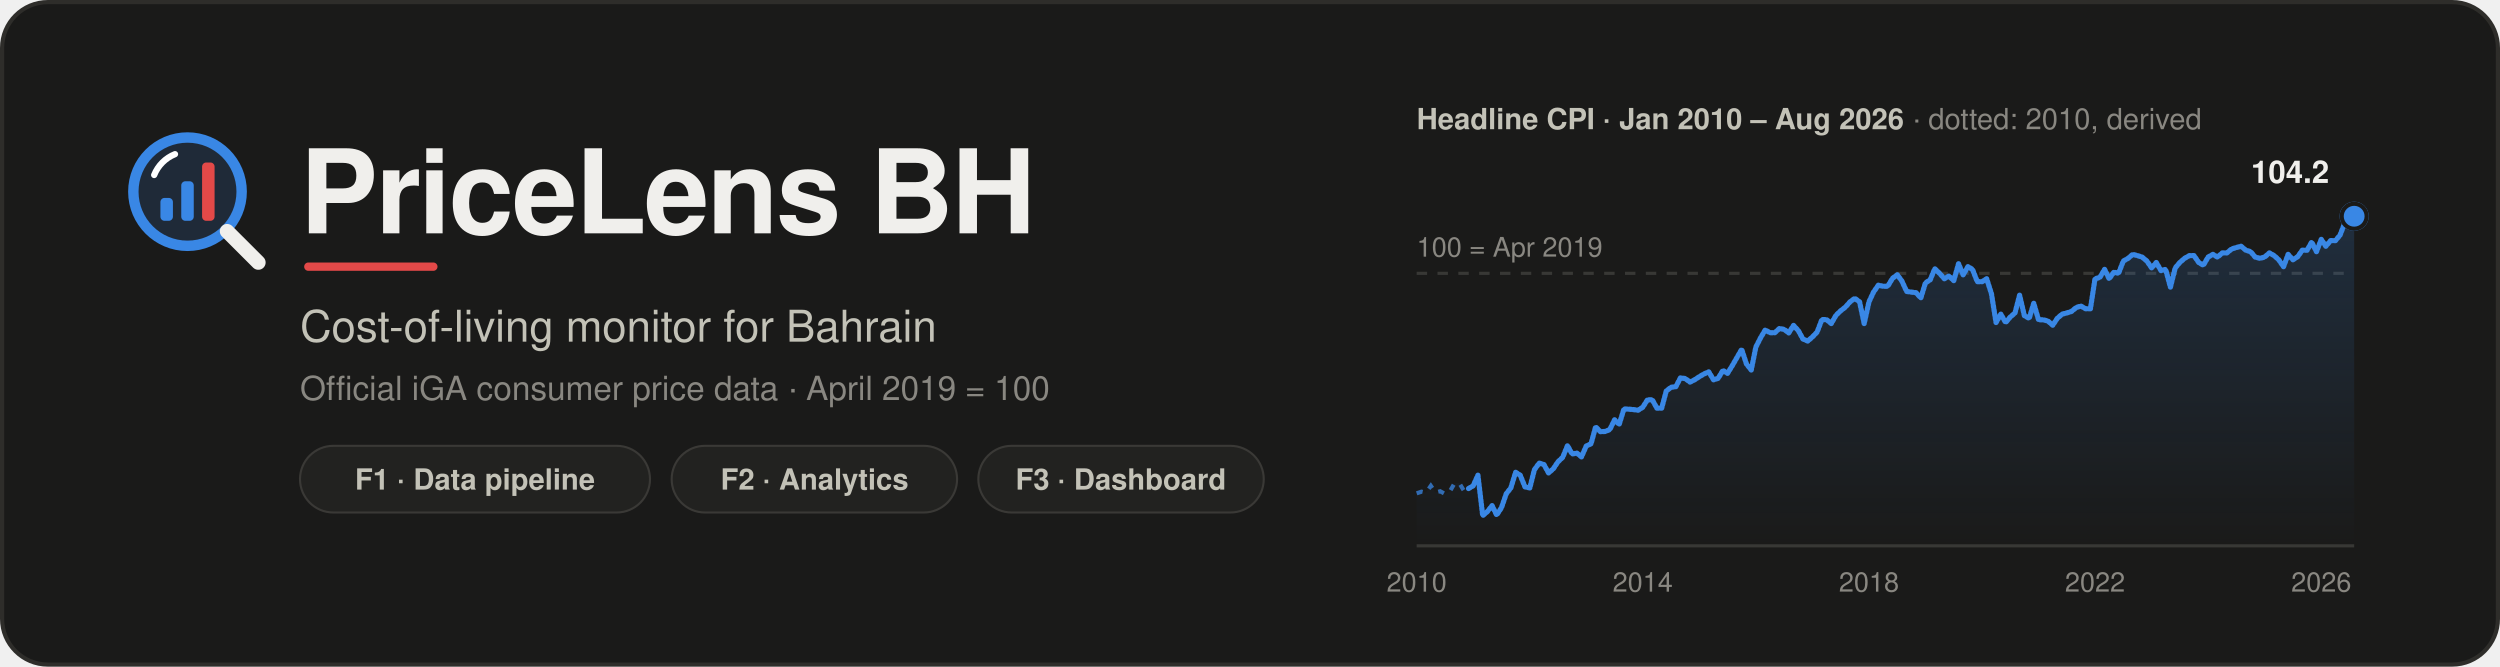
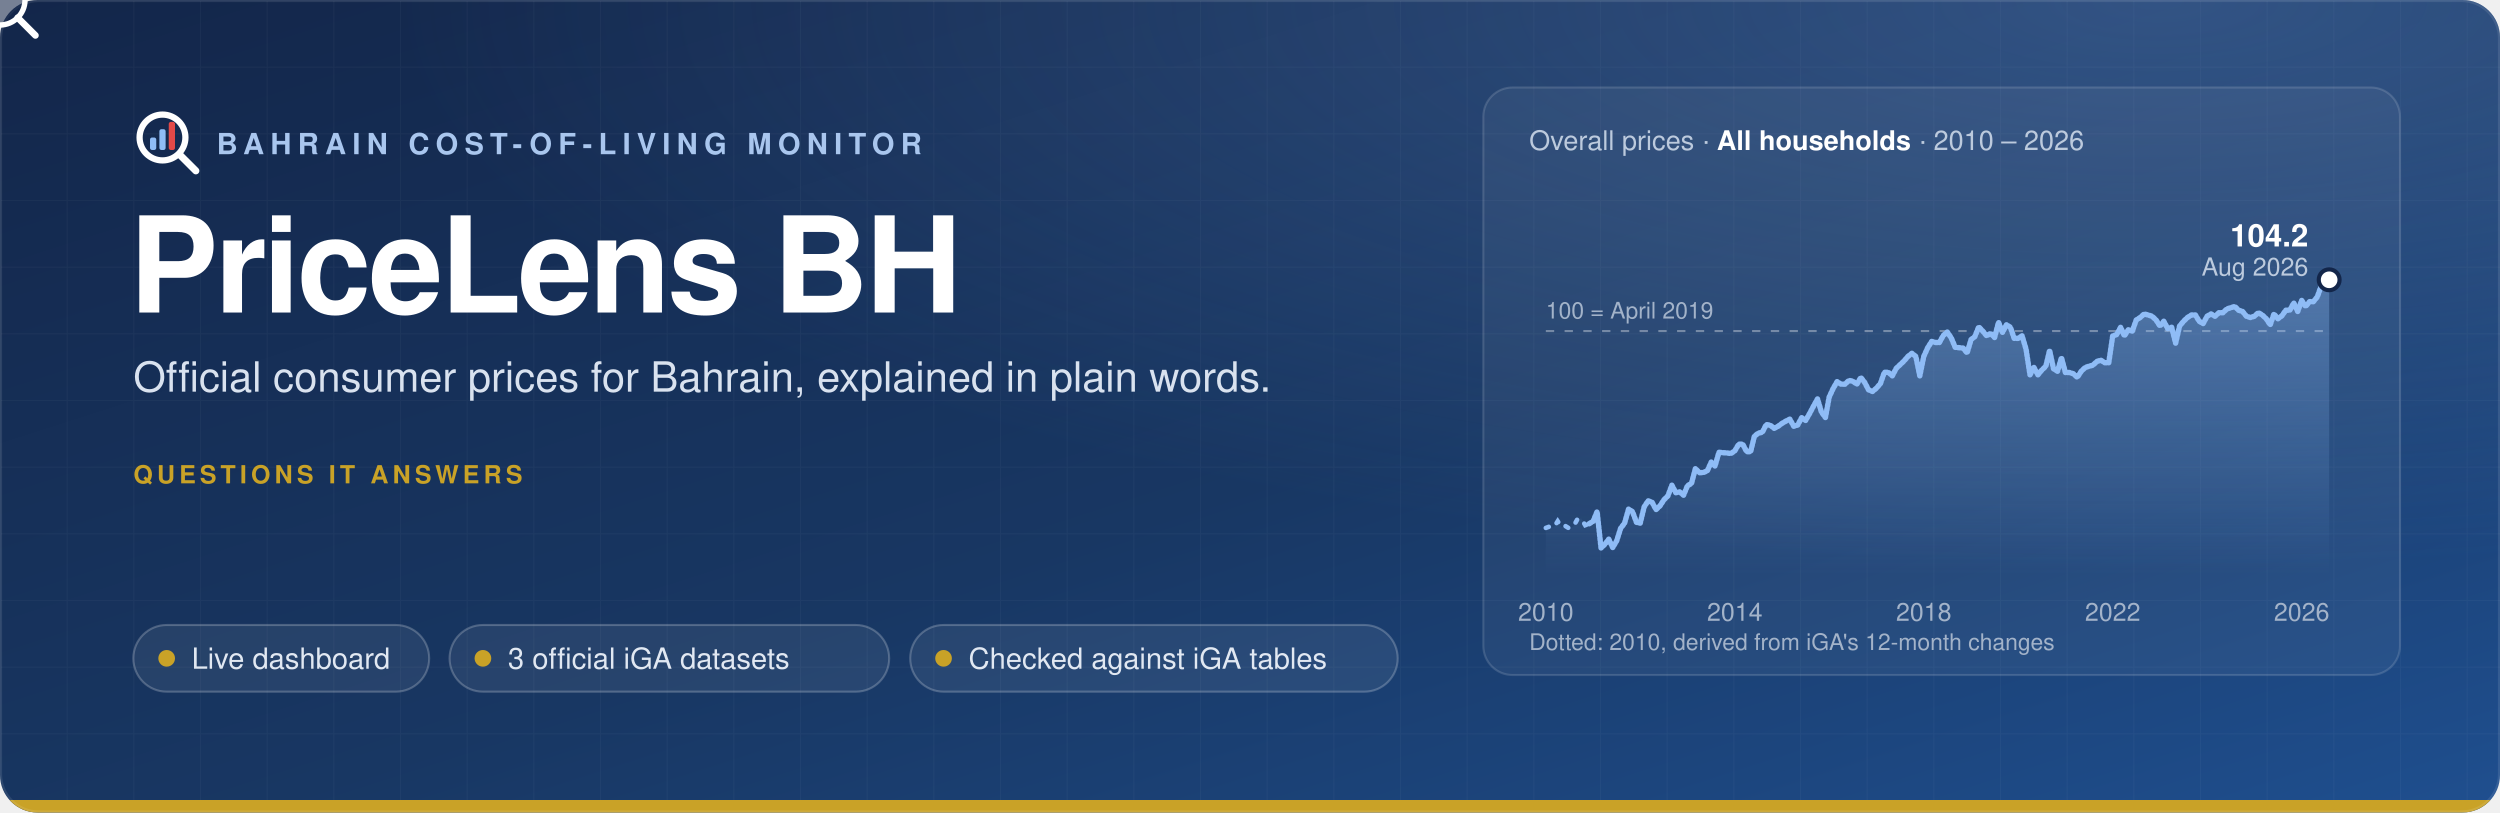
- <svg xmlns="http://www.w3.org/2000/svg" viewBox="0 0 1200 320" width="1200" height="320" role="img" aria-labelledby="t d">
+ <svg xmlns="http://www.w3.org/2000/svg" viewBox="0 0 1200 390" width="1200" height="390" role="img" aria-labelledby="t d">
+   <defs>
+     <linearGradient id="bg" x1="0" y1="0" x2="1" y2="1">
+       <stop offset="0" stop-color="#13264a" />
+       <stop offset="0.55" stop-color="#183763" />
+       <stop offset="1" stop-color="#1f4f8f" />
+     </linearGradient>
+     <radialGradient id="glow" cx="0.86" cy="0" r="0.7">
+       <stop offset="0" stop-color="#78a5e6" stop-opacity="0.28" />
+       <stop offset="1" stop-color="#78a5e6" stop-opacity="0" />
+     </radialGradient>
+     <linearGradient id="fill" x1="0" y1="0" x2="0" y2="1">
+       <stop offset="0" stop-color="#8fbcf6" stop-opacity="0.35" />
+       <stop offset="1" stop-color="#8fbcf6" stop-opacity="0" />
+     </linearGradient>
+     <pattern id="grid" width="32" height="32" patternUnits="userSpaceOnUse">
+       <path d="M32 0H0V32" fill="none" stroke="#ffffff" stroke-opacity="0.035" />
+     </pattern>
+     <clipPath id="round">
+       <rect width="1200" height="390" rx="18" />
+     </clipPath>
+   </defs>
  <style>
  text { font-family: -apple-system, BlinkMacSystemFont, 'Segoe UI', Helvetica, Arial, sans-serif; }
-   .title { font-size: 56px; font-weight: 700; fill: #f0efec; letter-spacing: -1px; }
-   .sub { font-size: 21px; fill: #c3c2b7; }
-   .small { font-size: 16px; fill: #898781; }
-   .tick { font-size: 13px; fill: #898781; }
-   .cap { font-size: 14px; fill: #c3c2b7; font-weight: 600; }
-   .val { font-size: 15px; fill: #f0efec; font-weight: 700; }
-   .chip rect { fill: #222220; stroke: #3a3936; }
-   .chip text { font-size: 14px; fill: #c3c2b7; font-weight: 600; }
-   .line { fill: none; stroke: #3987e5; stroke-width: 2.5; stroke-linejoin: round; stroke-linecap: round;
-           stroke-dasharray: 1; animation: draw 3.2s cubic-bezier(.45,0,.2,1) .3s both; }
-   .area { fill: url(#fade); animation: fadein 1.2s ease 3.1s both; }
-   .dline { fill: none; stroke: #3987e5; stroke-width: 2; stroke-dasharray: 3 4; opacity: .75;
-            animation: fadein .6s ease .1s both; }
-   .capnote { font-weight: 400; fill: #898781; }
-   .dot { fill: #3987e5; stroke: #1a1a19; stroke-width: 2; }
-   .pulse { fill: none; stroke: #3987e5; stroke-width: 2; transform-box: fill-box; transform-origin: center;
-            animation: pulse 2.8s ease-out 3.6s infinite both; }
-   .end { animation: fadein .6s ease 3.5s both; }
-   .glint { animation: glint 6s ease-in-out 1s infinite; }
+   .kick { font-size: 14px; font-weight: 700; letter-spacing: 3px; fill: #a9c6ee; }
+   .title { font-size: 64px; font-weight: 700; fill: #ffffff; letter-spacing: -1.5px; }
+   .sub { font-size: 20px; fill: #d9e2ef; }
+   .qk { font-size: 12px; font-weight: 700; letter-spacing: 2px; fill: #c9a227; }
+   .q { font-size: 19px; fill: #ffffff; font-style: italic; opacity: 0; }
+   .chip rect { fill: #ffffff; fill-opacity: 0.07; stroke: #ffffff; stroke-opacity: 0.22; }
+   .chip text { font-size: 14px; fill: #e1e8f2; }
+   .chip .dot { fill: #c9a227; }
+   .chip { animation: up .6s ease both; }
+   .panel { fill: #ffffff; fill-opacity: 0.05; stroke: #ffffff; stroke-opacity: 0.14; }
+   .pt { font-size: 13px; fill: #bccadd; } .pt tspan { fill: #ffffff; font-weight: 600; }
+   .tick { font-size: 12px; fill: #a3b3c9; }
+   .base { stroke: #ffffff; stroke-opacity: 0.35; stroke-dasharray: 4 5; }
+   .bl { font-size: 11px; fill: #a3b3c9; }
+   .line { fill: none; stroke: #8fbcf6; stroke-width: 2.6; stroke-linejoin: round; stroke-linecap: round;
+            stroke-dasharray: 1; }
+   .der { fill: none; stroke: #8fbcf6; stroke-width: 2.2; stroke-dasharray: 1.5 5; stroke-linecap: round; animation: fade .5s ease .1s both; }
+ 
+   .pulse { transform-box: fill-box; transform-origin: center; animation: pulse 2.6s ease-out 4s 3 both; }
+   .val { font-size: 15px; font-weight: 700; fill: #ffffff; } .valm { font-size: 12px; fill: #bccadd; }
+ 
+   .intro { animation: up .7s ease both; }
  @keyframes draw { from { stroke-dashoffset: 1; } to { stroke-dashoffset: 0; } }
-   @keyframes fadein { from { opacity: 0; } to { opacity: 1; } }
-   @keyframes pulse { 0% { transform: scale(1); opacity: .55; } 70%, 100% { transform: scale(3); opacity: 0; } }
-   @keyframes glint { 0%, 80%, 100% { opacity: 0; } 88% { opacity: .9; } }
+   @keyframes fade { from { opacity: 0; } to { opacity: 1; } }
+   @keyframes fadeout { from { opacity: 1; } to { opacity: 0; } }
+   @keyframes up { from { opacity: 0; transform: translateY(10px); } to { opacity: 1; transform: none; } }
+   @keyframes pulse { 0% { transform: scale(1); opacity: .6; } 70%, 100% { transform: scale(2.6); opacity: 0; } }
+   @keyframes q0 { 0%, 0.00% { opacity: 0; transform: translateY(8px); } 3.00%, 21.00% { opacity: 1; transform: none; } 25.00%, 100% { opacity: 0; transform: translateY(-6px); } }.q0 { animation: q0 12.8s ease-in-out 1.2s infinite both; }
+ @keyframes q1 { 0%, 24.99% { opacity: 0; transform: translateY(8px); } 28.00%, 46.00% { opacity: 1; transform: none; } 50.00%, 100% { opacity: 0; transform: translateY(-6px); } }.q1 { animation: q1 12.8s ease-in-out 1.2s infinite both; }
+ @keyframes q2 { 0%, 49.99% { opacity: 0; transform: translateY(8px); } 53.00%, 71.00% { opacity: 1; transform: none; } 75.00%, 100% { opacity: 0; transform: translateY(-6px); } }.q2 { animation: q2 12.8s ease-in-out 1.2s infinite both; }
+ @keyframes q3 { 0%, 74.99% { opacity: 0; transform: translateY(8px); } 78.00%, 96.00% { opacity: 1; transform: none; } 100.00%, 100% { opacity: 0; transform: translateY(-6px); } }.q3 { animation: q3 12.8s ease-in-out 1.2s infinite both; }
  @media (prefers-reduced-motion: reduce) {
-     .line, .area, .end, .glint, .dline { animation: none; }
-     .pulse { display: none; }
+     .der, .chip, .intro { animation: none; } .lens, .pulse { display: none; }
+     .q { animation: none; } .q0 { opacity: 1; }
  }
</style>
-   <defs>
-     <linearGradient id="fade" x1="0" y1="0" x2="0" y2="1">
-       <stop offset="0" stop-color="#3987e5" stop-opacity=".18" />
-       <stop offset="1" stop-color="#3987e5" stop-opacity="0" />
-     </linearGradient>
-   </defs>
-   <rect x="1" y="1" width="1198" height="318" rx="22" fill="#1a1a19" stroke="#2e2d2a" stroke-width="2" />
-   <g transform="translate(60 62)">
-     <circle cx="30" cy="30" r="26" fill="#1f2a38" stroke="#3987e5" stroke-width="5" />
-     <rect x="17" y="33" width="6" height="11" rx="2" fill="#3987e5" />
-     <rect x="27" y="25" width="6" height="19" rx="2" fill="#3987e5" />
-     <rect x="37" y="16" width="6" height="28" rx="2" fill="#e34948" />
-     <line x1="49" y1="49" x2="64" y2="64" stroke="#f0efec" stroke-width="7" stroke-linecap="round" />
-     <path class="glint" d="M14 22 A18 18 0 0 1 24 12" fill="none" stroke="#ffffff" stroke-width="3" stroke-linecap="round" />
+   <g clip-path="url(#round)">
+     <rect width="1200" height="390" fill="url(#bg)" />
+     <rect width="1200" height="390" fill="url(#grid)" />
+     <rect width="1200" height="390" fill="url(#glow)" />
+     <rect y="384" width="1200" height="6" fill="#c9a227" />
  </g>
-   <text x="144" y="112" class="title">PriceLens BH</text>
-   <rect x="146" y="126" width="64" height="4" rx="2" fill="#e34948" />
-   <text x="144" y="164" class="sub">Cost-of-living monitor for Bahrain</text>
-   <text x="144" y="192" class="small">Official iGA consumer price data · April 2019 = 100</text>
-   <g class="chip">
-     <rect x="144" y="214" width="168" height="32" rx="16" />
-     <text x="228" y="235" text-anchor="middle">F1 · Data pipeline</text>
+   <rect x="0.5" y="0.5" width="1199" height="389" rx="18" fill="none" stroke="#ffffff" stroke-opacity="0.10" />
+   <g class="intro">
+     <g transform="translate(64,52)">
+       <circle cx="14" cy="14" r="11" fill="none" stroke="#ffffff" stroke-width="3" />
+       <rect x="8" y="14" width="3" height="6" rx="1" fill="#8fbcf6" />
+       <rect x="12.5" y="10" width="3" height="10" rx="1" fill="#8fbcf6" />
+       <rect x="17" y="6.5" width="3" height="13.5" rx="1" fill="#e34948" />
+       <line x1="22.5" y1="22.5" x2="30" y2="30" stroke="#ffffff" stroke-width="3.4" stroke-linecap="round" />
+     </g>
+     <text x="104" y="74" class="kick">BAHRAIN COST-OF-LIVING MONITOR</text>
+     <text x="62" y="150" class="title">PriceLens BH</text>
+     <text x="64" y="188" class="sub">Official consumer prices for Bahrain, explained in plain words.</text>
+     <text x="64" y="232" class="qk">QUESTIONS IT ANSWERS</text>
  </g>
-   <g class="chip">
-     <rect x="322.4" y="214" width="137" height="32" rx="16" />
-     <text x="391" y="235" text-anchor="middle">F2 · Analytics</text>
+   <text x="64" y="262" class="q q0">“How much did food prices rise over the year?”</text>
+   <text x="64" y="262" class="q q1">“Which spending categories need watching?”</text>
+   <text x="64" y="262" class="q q2">“Are prices rising faster for Bahraini or non-Bahraini households?”</text>
+   <text x="64" y="262" class="q q3">“How does this year compare with last year?”</text>
+   <g class="chip" style="animation-delay:0.50s">
+     <rect x="64" y="300" width="142" height="32" rx="16" />
+     <circle cx="80" cy="316" r="4" class="dot" />
+     <text x="92" y="321">Live dashboard</text>
  </g>
-   <g class="chip">
-     <rect x="469.6" y="214" width="137" height="32" rx="16" />
-     <text x="538" y="235" text-anchor="middle">F3 · Dashboard</text>
+   <g class="chip" style="animation-delay:0.65s">
+     <rect x="215.8" y="300" width="211" height="32" rx="16" />
+     <circle cx="231.8" cy="316" r="4" class="dot" />
+     <text x="243.8" y="321">3 official iGA datasets</text>
  </g>
-   <text x="680" y="62" class="cap">Headline CPI · Jan 2010 – Aug 2026 <tspan class="capnote">· dotted: 2010, derived</tspan>
-   </text>
-   <line x1="680" y1="131.2" x2="1130" y2="131.2" stroke="#383835" stroke-width="1.5" stroke-dasharray="5 5" />
-   <text x="680" y="123.2" class="tick">100 = Apr 2019</text>
-   <line x1="680" y1="262" x2="1130" y2="262" stroke="#383835" stroke-width="1.5" />
-   <text x="680.0" y="284" class="tick" text-anchor="middle">2010</text>
-   <text x="788.5" y="284" class="tick" text-anchor="middle">2014</text>
-   <text x="897.1" y="284" class="tick" text-anchor="middle">2018</text>
-   <text x="1005.6" y="284" class="tick" text-anchor="middle">2022</text>
-   <text x="1114.2" y="284" class="tick" text-anchor="middle">2026</text>
-   <path class="area" d="M680.0,236.8 L682.3,236.0 L684.5,236.5 L686.8,233.2 L689.0,236.4 L691.3,235.8 L693.6,237.1 L695.8,236.1 L698.1,232.1 L700.4,231.8 L702.6,235.4 L704.9,234.5 L707.1,233.2 L709.4,228.1 L711.7,247.5 L713.9,245.6 L716.2,242.7 L718.4,247.2 L720.7,243.7 L723.0,237.0 L725.2,234.2 L727.5,226.7 L729.7,228.1 L732.0,233.7 L734.3,234.2 L736.5,225.5 L738.8,222.3 L741.1,223.0 L743.3,227.0 L745.6,225.0 L747.8,221.7 L750.1,219.5 L752.4,213.9 L754.6,217.9 L756.9,217.5 L759.1,219.3 L761.4,214.1 L763.7,213.0 L765.9,204.9 L768.2,207.2 L770.5,207.1 L772.7,206.2 L775.0,201.5 L777.2,203.7 L779.5,196.3 L781.8,196.4 L784.0,196.6 L786.3,196.9 L788.5,195.5 L790.8,191.9 L793.1,191.9 L795.3,195.9 L797.6,195.9 L799.8,187.7 L802.1,185.9 L804.4,185.6 L806.6,181.4 L808.9,181.7 L811.2,183.4 L813.4,182.3 L815.7,180.8 L817.9,179.5 L820.2,178.5 L822.5,182.3 L824.7,181.6 L827.0,177.8 L829.2,179.2 L831.5,175.5 L833.8,171.5 L836.0,167.7 L838.3,174.7 L840.6,177.6 L842.8,166.6 L845.1,162.1 L847.3,158.4 L849.6,159.7 L851.9,159.7 L854.1,157.7 L856.4,158.1 L858.6,159.8 L860.9,156.2 L863.2,158.7 L865.4,162.7 L867.7,163.7 L869.9,161.8 L872.2,159.4 L874.5,153.4 L876.7,153.4 L879.0,155.3 L881.3,151.3 L883.5,149.2 L885.8,147.4 L888.0,144.9 L890.3,143.2 L892.6,144.9 L894.8,155.3 L897.1,144.9 L899.3,140.2 L901.6,136.9 L903.9,137.4 L906.1,137.4 L908.4,133.6 L910.7,131.9 L912.9,134.9 L915.2,139.9 L917.4,140.2 L919.7,140.5 L922.0,143.0 L924.2,135.8 L926.5,134.3 L928.7,129.0 L931.0,131.2 L933.3,133.8 L935.5,132.5 L937.8,134.7 L940.1,126.6 L942.3,131.9 L944.6,128.0 L946.8,129.3 L949.1,135.2 L951.4,135.2 L953.6,133.8 L955.9,141.0 L958.1,154.8 L960.4,150.8 L962.7,154.8 L964.9,152.2 L967.2,150.2 L969.4,141.7 L971.7,151.5 L974.0,152.8 L976.2,145.6 L978.5,153.5 L980.8,153.5 L983.0,154.1 L985.3,156.1 L987.5,152.8 L989.8,150.8 L992.1,150.2 L994.3,149.5 L996.6,147.6 L998.8,146.9 L1001.1,148.2 L1003.4,148.2 L1005.6,133.8 L1007.9,133.2 L1010.2,129.3 L1012.4,133.8 L1014.7,130.6 L1016.9,131.2 L1019.2,125.3 L1021.5,124.0 L1023.7,122.1 L1026.0,122.7 L1028.2,123.4 L1030.5,125.3 L1032.8,128.6 L1035.0,126.0 L1037.3,129.9 L1039.5,129.3 L1041.8,137.8 L1044.1,128.6 L1046.3,126.0 L1048.6,124.0 L1050.9,122.7 L1053.1,122.7 L1055.4,126.0 L1057.6,127.3 L1059.9,123.4 L1062.2,122.1 L1064.4,123.4 L1066.7,121.4 L1068.9,121.4 L1071.2,119.5 L1073.5,118.8 L1075.7,118.2 L1078.0,120.1 L1080.3,120.8 L1082.5,123.4 L1084.8,124.0 L1087.0,123.4 L1089.3,121.4 L1091.6,122.7 L1093.8,124.7 L1096.1,128.0 L1098.3,122.1 L1100.6,124.7 L1102.9,123.2 L1105.1,120.1 L1107.4,120.1 L1109.6,116.2 L1111.9,120.8 L1114.2,114.9 L1116.4,118.2 L1118.7,115.5 L1121.0,115.5 L1123.2,112.9 L1125.5,107.0 L1127.7,105.1 L1130.0,103.8 L1130.0,262 L680.0,262 Z" />
-   <path class="dline" d="M680.0,236.8 L682.3,236.0 L684.5,236.5 L686.8,233.2 L689.0,236.4 L691.3,235.8 L693.6,237.1 L695.8,236.1 L698.1,232.1 L700.4,231.8 L702.6,235.4 L704.9,234.5" />
-   <path class="line" pathLength="1" d="M704.9,234.5 L707.1,233.2 L709.4,228.1 L711.7,247.5 L713.9,245.6 L716.2,242.7 L718.4,247.2 L720.7,243.7 L723.0,237.0 L725.2,234.2 L727.5,226.7 L729.7,228.1 L732.0,233.7 L734.3,234.2 L736.5,225.5 L738.8,222.3 L741.1,223.0 L743.3,227.0 L745.6,225.0 L747.8,221.7 L750.1,219.5 L752.4,213.9 L754.6,217.9 L756.9,217.5 L759.1,219.3 L761.4,214.1 L763.7,213.0 L765.9,204.9 L768.2,207.2 L770.5,207.1 L772.7,206.2 L775.0,201.5 L777.2,203.7 L779.5,196.3 L781.8,196.4 L784.0,196.6 L786.3,196.9 L788.5,195.5 L790.8,191.9 L793.1,191.9 L795.3,195.9 L797.6,195.9 L799.8,187.7 L802.1,185.9 L804.4,185.6 L806.6,181.4 L808.9,181.7 L811.2,183.4 L813.4,182.3 L815.7,180.8 L817.9,179.5 L820.2,178.5 L822.5,182.3 L824.7,181.6 L827.0,177.8 L829.2,179.2 L831.5,175.5 L833.8,171.5 L836.0,167.7 L838.3,174.7 L840.6,177.6 L842.8,166.6 L845.1,162.1 L847.3,158.4 L849.6,159.7 L851.9,159.7 L854.1,157.7 L856.4,158.1 L858.6,159.8 L860.9,156.2 L863.2,158.7 L865.4,162.7 L867.7,163.7 L869.9,161.8 L872.2,159.4 L874.5,153.4 L876.7,153.4 L879.0,155.3 L881.3,151.3 L883.5,149.2 L885.8,147.4 L888.0,144.9 L890.3,143.2 L892.6,144.9 L894.8,155.3 L897.1,144.9 L899.3,140.2 L901.6,136.9 L903.9,137.4 L906.1,137.4 L908.4,133.6 L910.7,131.9 L912.9,134.9 L915.2,139.9 L917.4,140.2 L919.7,140.5 L922.0,143.0 L924.2,135.8 L926.5,134.3 L928.7,129.0 L931.0,131.2 L933.3,133.8 L935.5,132.5 L937.8,134.7 L940.1,126.6 L942.3,131.9 L944.6,128.0 L946.8,129.3 L949.1,135.2 L951.4,135.2 L953.6,133.8 L955.9,141.0 L958.1,154.8 L960.4,150.8 L962.7,154.8 L964.9,152.2 L967.2,150.2 L969.4,141.7 L971.7,151.5 L974.0,152.8 L976.2,145.6 L978.5,153.5 L980.8,153.5 L983.0,154.1 L985.3,156.1 L987.5,152.8 L989.8,150.8 L992.1,150.2 L994.3,149.5 L996.6,147.6 L998.8,146.9 L1001.1,148.2 L1003.4,148.2 L1005.6,133.8 L1007.9,133.2 L1010.2,129.3 L1012.4,133.8 L1014.7,130.6 L1016.9,131.2 L1019.2,125.3 L1021.5,124.0 L1023.7,122.1 L1026.0,122.7 L1028.2,123.4 L1030.5,125.3 L1032.8,128.6 L1035.0,126.0 L1037.3,129.9 L1039.5,129.3 L1041.8,137.8 L1044.1,128.6 L1046.3,126.0 L1048.6,124.0 L1050.9,122.7 L1053.1,122.7 L1055.4,126.0 L1057.6,127.3 L1059.9,123.4 L1062.2,122.1 L1064.4,123.4 L1066.7,121.4 L1068.9,121.4 L1071.2,119.5 L1073.5,118.8 L1075.7,118.2 L1078.0,120.1 L1080.3,120.8 L1082.5,123.4 L1084.8,124.0 L1087.0,123.4 L1089.3,121.4 L1091.6,122.7 L1093.8,124.7 L1096.1,128.0 L1098.3,122.1 L1100.6,124.7 L1102.9,123.2 L1105.1,120.1 L1107.4,120.1 L1109.6,116.2 L1111.9,120.8 L1114.2,114.9 L1116.4,118.2 L1118.7,115.5 L1121.0,115.5 L1123.2,112.9 L1125.5,107.0 L1127.7,105.1 L1130.0,103.8" />
+   <g class="chip" style="animation-delay:0.80s">
+     <rect x="436.9" y="300" width="234" height="32" rx="16" />
+     <circle cx="452.9" cy="316" r="4" class="dot" />
+     <text x="464.9" y="321">Checked against iGA tables</text>
+   </g>
+   <rect x="712" y="42" width="440" height="282" rx="14" class="panel" />
+   <text x="734" y="72" class="pt">Overall prices · <tspan>All households</tspan> · 2010 – 2026</text>
+   <line x1="742" y1="158.9" x2="1118" y2="158.9" class="base" />
+   <text x="742" y="152.9" class="bl">100 = April 2019</text>
+   <path d="M742.0,253.4 L743.9,252.7 L745.8,253.2 L747.7,250.2 L749.6,253.1 L751.4,252.5 L753.3,253.7 L755.2,252.8 L757.1,249.3 L759.0,248.9 L760.9,252.1 L762.8,251.4 L764.7,250.2 L766.6,245.6 L768.5,263.0 L770.3,261.3 L772.2,258.8 L774.1,262.8 L776.0,259.6 L777.9,253.6 L779.8,251.1 L781.7,244.4 L783.6,245.6 L785.5,250.7 L787.3,251.1 L789.2,243.3 L791.1,240.4 L793.0,241.1 L794.9,244.6 L796.8,242.8 L798.7,239.9 L800.6,238.0 L802.5,232.9 L804.4,236.5 L806.2,236.1 L808.1,237.7 L810.0,233.1 L811.9,232.1 L813.8,224.9 L815.7,226.9 L817.6,226.8 L819.5,226.0 L821.4,221.8 L823.2,223.7 L825.1,217.1 L827.0,217.3 L828.9,217.4 L830.8,217.7 L832.7,216.4 L834.6,213.2 L836.5,213.2 L838.4,216.8 L840.3,216.8 L842.1,209.4 L844.0,207.9 L845.9,207.5 L847.8,203.8 L849.7,204.1 L851.6,205.6 L853.5,204.6 L855.4,203.2 L857.3,202.1 L859.1,201.2 L861.0,204.6 L862.9,204.0 L864.8,200.5 L866.7,201.8 L868.6,198.5 L870.5,194.9 L872.4,191.5 L874.3,197.8 L876.2,200.4 L878.0,190.6 L879.9,186.5 L881.8,183.2 L883.7,184.4 L885.6,184.4 L887.5,182.6 L889.4,183.0 L891.3,184.4 L893.2,181.2 L895.0,183.5 L896.9,187.1 L898.8,187.9 L900.7,186.3 L902.6,184.1 L904.5,178.7 L906.4,178.7 L908.3,180.4 L910.2,176.8 L912.1,175.0 L913.9,173.3 L915.8,171.1 L917.7,169.6 L919.6,171.1 L921.5,180.4 L923.4,171.1 L925.3,166.9 L927.2,163.9 L929.1,164.4 L930.9,164.4 L932.8,161.0 L934.7,159.4 L936.6,162.2 L938.5,166.7 L940.4,166.9 L942.3,167.1 L944.2,169.4 L946.1,163.0 L947.9,161.6 L949.8,156.9 L951.7,158.9 L953.6,161.2 L955.5,160.0 L957.4,162.0 L959.3,154.7 L961.2,159.5 L963.1,155.9 L965.0,157.1 L966.8,162.4 L968.7,162.4 L970.6,161.2 L972.5,167.6 L974.4,179.9 L976.3,176.4 L978.2,179.9 L980.1,177.6 L982.0,175.8 L983.8,168.2 L985.7,177.0 L987.6,178.2 L989.5,171.7 L991.4,178.8 L993.3,178.8 L995.2,179.4 L997.1,181.1 L999.0,178.2 L1000.9,176.4 L1002.7,175.8 L1004.6,175.3 L1006.5,173.5 L1008.4,172.9 L1010.3,174.1 L1012.2,174.1 L1014.1,161.2 L1016.0,160.6 L1017.9,157.1 L1019.7,161.2 L1021.6,158.3 L1023.5,158.9 L1025.4,153.6 L1027.3,152.4 L1029.2,150.7 L1031.1,151.2 L1033.0,151.8 L1034.9,153.6 L1036.8,156.5 L1038.6,154.2 L1040.5,157.7 L1042.4,157.1 L1044.3,164.7 L1046.2,156.5 L1048.1,154.2 L1050.0,152.4 L1051.9,151.2 L1053.8,151.2 L1055.6,154.2 L1057.5,155.3 L1059.4,151.8 L1061.3,150.7 L1063.2,151.8 L1065.1,150.1 L1067.0,150.1 L1068.9,148.3 L1070.8,147.7 L1072.7,147.1 L1074.5,148.9 L1076.4,149.5 L1078.3,151.8 L1080.2,152.4 L1082.1,151.8 L1084.0,150.1 L1085.9,151.2 L1087.8,153.0 L1089.7,155.9 L1091.5,150.7 L1093.4,153.0 L1095.3,151.6 L1097.2,148.9 L1099.1,148.9 L1101.0,145.4 L1102.9,149.5 L1104.8,144.2 L1106.7,147.1 L1108.6,144.8 L1110.4,144.8 L1112.3,142.5 L1114.2,137.2 L1116.1,135.4 L1118.0,134.3 L1118.0,276 L742.0,276 Z" fill="url(#fill)">
+     <animate attributeName="opacity" values="0;0;1" keyTimes="0;0.8;1" dur="4.6s" fill="freeze" />
+   </path>
+   <path d="M742.0,253.4 L743.9,252.7 L745.8,253.2 L747.7,250.2 L749.6,253.1 L751.4,252.5 L753.3,253.7 L755.2,252.8 L757.1,249.3 L759.0,248.9 L760.9,252.1 L762.8,251.4" class="der" />
+   <path id="pub" d="M762.8,251.4 L764.7,250.2 L766.6,245.6 L768.5,263.0 L770.3,261.3 L772.2,258.8 L774.1,262.8 L776.0,259.6 L777.9,253.6 L779.8,251.1 L781.7,244.4 L783.6,245.6 L785.5,250.7 L787.3,251.1 L789.2,243.3 L791.1,240.4 L793.0,241.1 L794.9,244.6 L796.8,242.8 L798.7,239.9 L800.6,238.0 L802.5,232.9 L804.4,236.5 L806.2,236.1 L808.1,237.7 L810.0,233.1 L811.9,232.1 L813.8,224.9 L815.7,226.9 L817.6,226.8 L819.5,226.0 L821.4,221.8 L823.2,223.7 L825.1,217.1 L827.0,217.3 L828.9,217.4 L830.8,217.7 L832.7,216.4 L834.6,213.2 L836.5,213.2 L838.4,216.8 L840.3,216.8 L842.1,209.4 L844.0,207.9 L845.9,207.5 L847.8,203.8 L849.7,204.1 L851.6,205.6 L853.5,204.6 L855.4,203.2 L857.3,202.1 L859.1,201.2 L861.0,204.6 L862.9,204.0 L864.8,200.5 L866.7,201.8 L868.6,198.5 L870.5,194.9 L872.4,191.5 L874.3,197.8 L876.2,200.4 L878.0,190.6 L879.9,186.5 L881.8,183.2 L883.7,184.4 L885.6,184.4 L887.5,182.6 L889.4,183.0 L891.3,184.4 L893.2,181.2 L895.0,183.5 L896.9,187.1 L898.8,187.9 L900.7,186.3 L902.6,184.1 L904.5,178.7 L906.4,178.7 L908.3,180.4 L910.2,176.8 L912.1,175.0 L913.9,173.3 L915.8,171.1 L917.7,169.6 L919.6,171.1 L921.5,180.4 L923.4,171.1 L925.3,166.9 L927.2,163.9 L929.1,164.4 L930.9,164.4 L932.8,161.0 L934.7,159.4 L936.6,162.2 L938.5,166.7 L940.4,166.9 L942.3,167.1 L944.2,169.4 L946.1,163.0 L947.9,161.6 L949.8,156.9 L951.7,158.9 L953.6,161.2 L955.5,160.0 L957.4,162.0 L959.3,154.7 L961.2,159.5 L963.1,155.9 L965.0,157.1 L966.8,162.4 L968.7,162.4 L970.6,161.2 L972.5,167.6 L974.4,179.9 L976.3,176.4 L978.2,179.9 L980.1,177.6 L982.0,175.8 L983.8,168.2 L985.7,177.0 L987.6,178.2 L989.5,171.7 L991.4,178.8 L993.3,178.8 L995.2,179.4 L997.1,181.1 L999.0,178.2 L1000.9,176.4 L1002.7,175.8 L1004.6,175.3 L1006.5,173.5 L1008.4,172.9 L1010.3,174.1 L1012.2,174.1 L1014.1,161.2 L1016.0,160.6 L1017.9,157.1 L1019.7,161.2 L1021.6,158.3 L1023.5,158.9 L1025.4,153.6 L1027.3,152.4 L1029.2,150.7 L1031.1,151.2 L1033.0,151.8 L1034.9,153.6 L1036.8,156.5 L1038.6,154.2 L1040.5,157.7 L1042.4,157.1 L1044.3,164.7 L1046.2,156.5 L1048.1,154.2 L1050.0,152.4 L1051.9,151.2 L1053.8,151.2 L1055.6,154.2 L1057.5,155.3 L1059.4,151.8 L1061.3,150.7 L1063.2,151.8 L1065.1,150.1 L1067.0,150.1 L1068.9,148.3 L1070.8,147.7 L1072.7,147.1 L1074.5,148.9 L1076.4,149.5 L1078.3,151.8 L1080.2,152.4 L1082.1,151.8 L1084.0,150.1 L1085.9,151.2 L1087.8,153.0 L1089.7,155.9 L1091.5,150.7 L1093.4,153.0 L1095.3,151.6 L1097.2,148.9 L1099.1,148.9 L1101.0,145.4 L1102.9,149.5 L1104.8,144.2 L1106.7,147.1 L1108.6,144.8 L1110.4,144.8 L1112.3,142.5 L1114.2,137.2 L1116.1,135.4 L1118.0,134.3" pathLength="1" class="line">
+     <animate attributeName="stroke-dashoffset" values="1;1;0" keyTimes="0;0.16;1" dur="3.8s" fill="freeze" />
+   </path>
+   <text x="742.0" y="298" class="tick" text-anchor="middle">2010</text>
+   <text x="832.7" y="298" class="tick" text-anchor="middle">2014</text>
+   <text x="923.4" y="298" class="tick" text-anchor="middle">2018</text>
+   <text x="1014.1" y="298" class="tick" text-anchor="middle">2022</text>
+   <text x="1104.8" y="298" class="tick" text-anchor="middle">2026</text>
+   <g class="lens">
+     <animate attributeName="opacity" values="1;1;0" keyTimes="0;0.89;1" dur="4.3s" fill="freeze" />
+     <g>
+       <circle r="12" fill="#13264a" fill-opacity="0.55" stroke="#ffffff" stroke-width="2.6" />
+       <line x1="8.5" y1="8.5" x2="17" y2="17" stroke="#ffffff" stroke-width="3.2" stroke-linecap="round" />
+       <animateMotion dur="3.8s" fill="freeze" calcMode="linear" keyPoints="0;0;1" keyTimes="0;0.16;1" path="M762.8,251.4 L764.7,250.2 L766.6,245.6 L768.5,263.0 L770.3,261.3 L772.2,258.8 L774.1,262.8 L776.0,259.6 L777.9,253.6 L779.8,251.1 L781.7,244.4 L783.6,245.6 L785.5,250.7 L787.3,251.1 L789.2,243.3 L791.1,240.4 L793.0,241.1 L794.9,244.6 L796.8,242.8 L798.7,239.9 L800.6,238.0 L802.5,232.9 L804.4,236.5 L806.2,236.1 L808.1,237.7 L810.0,233.1 L811.9,232.1 L813.8,224.9 L815.7,226.9 L817.6,226.8 L819.5,226.0 L821.4,221.8 L823.2,223.7 L825.1,217.1 L827.0,217.3 L828.9,217.4 L830.8,217.7 L832.7,216.4 L834.6,213.2 L836.5,213.2 L838.4,216.8 L840.3,216.8 L842.1,209.4 L844.0,207.9 L845.9,207.5 L847.8,203.8 L849.7,204.1 L851.6,205.6 L853.5,204.6 L855.4,203.2 L857.3,202.1 L859.1,201.2 L861.0,204.6 L862.9,204.0 L864.8,200.5 L866.7,201.8 L868.6,198.5 L870.5,194.9 L872.4,191.5 L874.3,197.8 L876.2,200.4 L878.0,190.6 L879.9,186.5 L881.8,183.2 L883.7,184.4 L885.6,184.4 L887.5,182.6 L889.4,183.0 L891.3,184.4 L893.2,181.2 L895.0,183.5 L896.9,187.1 L898.8,187.9 L900.7,186.3 L902.6,184.1 L904.5,178.7 L906.4,178.7 L908.3,180.4 L910.2,176.8 L912.1,175.0 L913.9,173.3 L915.8,171.1 L917.7,169.6 L919.6,171.1 L921.5,180.4 L923.4,171.1 L925.3,166.9 L927.2,163.9 L929.1,164.4 L930.9,164.4 L932.8,161.0 L934.7,159.4 L936.6,162.2 L938.5,166.7 L940.4,166.9 L942.3,167.1 L944.2,169.4 L946.1,163.0 L947.9,161.6 L949.8,156.9 L951.7,158.9 L953.6,161.2 L955.5,160.0 L957.4,162.0 L959.3,154.7 L961.2,159.5 L963.1,155.9 L965.0,157.1 L966.8,162.4 L968.7,162.4 L970.6,161.2 L972.5,167.6 L974.4,179.9 L976.3,176.4 L978.2,179.9 L980.1,177.6 L982.0,175.8 L983.8,168.2 L985.7,177.0 L987.6,178.2 L989.5,171.7 L991.4,178.8 L993.3,178.8 L995.2,179.4 L997.1,181.1 L999.0,178.2 L1000.9,176.4 L1002.7,175.8 L1004.6,175.3 L1006.5,173.5 L1008.4,172.9 L1010.3,174.1 L1012.2,174.1 L1014.1,161.2 L1016.0,160.6 L1017.9,157.1 L1019.7,161.2 L1021.6,158.3 L1023.5,158.9 L1025.4,153.6 L1027.3,152.4 L1029.2,150.7 L1031.1,151.2 L1033.0,151.8 L1034.9,153.6 L1036.8,156.5 L1038.6,154.2 L1040.5,157.7 L1042.4,157.1 L1044.3,164.7 L1046.2,156.5 L1048.1,154.2 L1050.0,152.4 L1051.9,151.2 L1053.8,151.2 L1055.6,154.2 L1057.5,155.3 L1059.4,151.8 L1061.3,150.7 L1063.2,151.8 L1065.1,150.1 L1067.0,150.1 L1068.9,148.3 L1070.8,147.7 L1072.7,147.1 L1074.5,148.9 L1076.4,149.5 L1078.3,151.8 L1080.2,152.4 L1082.1,151.8 L1084.0,150.1 L1085.9,151.2 L1087.8,153.0 L1089.7,155.9 L1091.5,150.7 L1093.4,153.0 L1095.3,151.6 L1097.2,148.9 L1099.1,148.9 L1101.0,145.4 L1102.9,149.5 L1104.8,144.2 L1106.7,147.1 L1108.6,144.8 L1110.4,144.8 L1112.3,142.5 L1114.2,137.2 L1116.1,135.4 L1118.0,134.3" />
+     </g>
+   </g>
  <g class="end">
-     <circle class="pulse" cx="1130.0" cy="103.8" r="6" />
-     <circle class="dot" cx="1130.0" cy="103.8" r="6" />
-     <text x="1118.0" y="87.8" class="val" text-anchor="end">104.2</text>
+     <animate attributeName="opacity" values="0;0;1" keyTimes="0;0.86;1" dur="4.4s" fill="freeze" />
+     <circle cx="1118.0" cy="134.3" r="5" fill="#8fbcf6" class="pulse" />
+     <circle cx="1118.0" cy="134.3" r="5" fill="#ffffff" stroke="#13264a" stroke-width="2" />
+     <text x="1108.0" y="118.3" class="val" text-anchor="end">104.2</text>
+     <text x="1108.0" y="132.3" class="valm" text-anchor="end">Aug 2026</text>
  </g>
+   <text x="734" y="312" class="bl">Dotted: 2010, derived from iGA's 12-month changes</text>
</svg>
